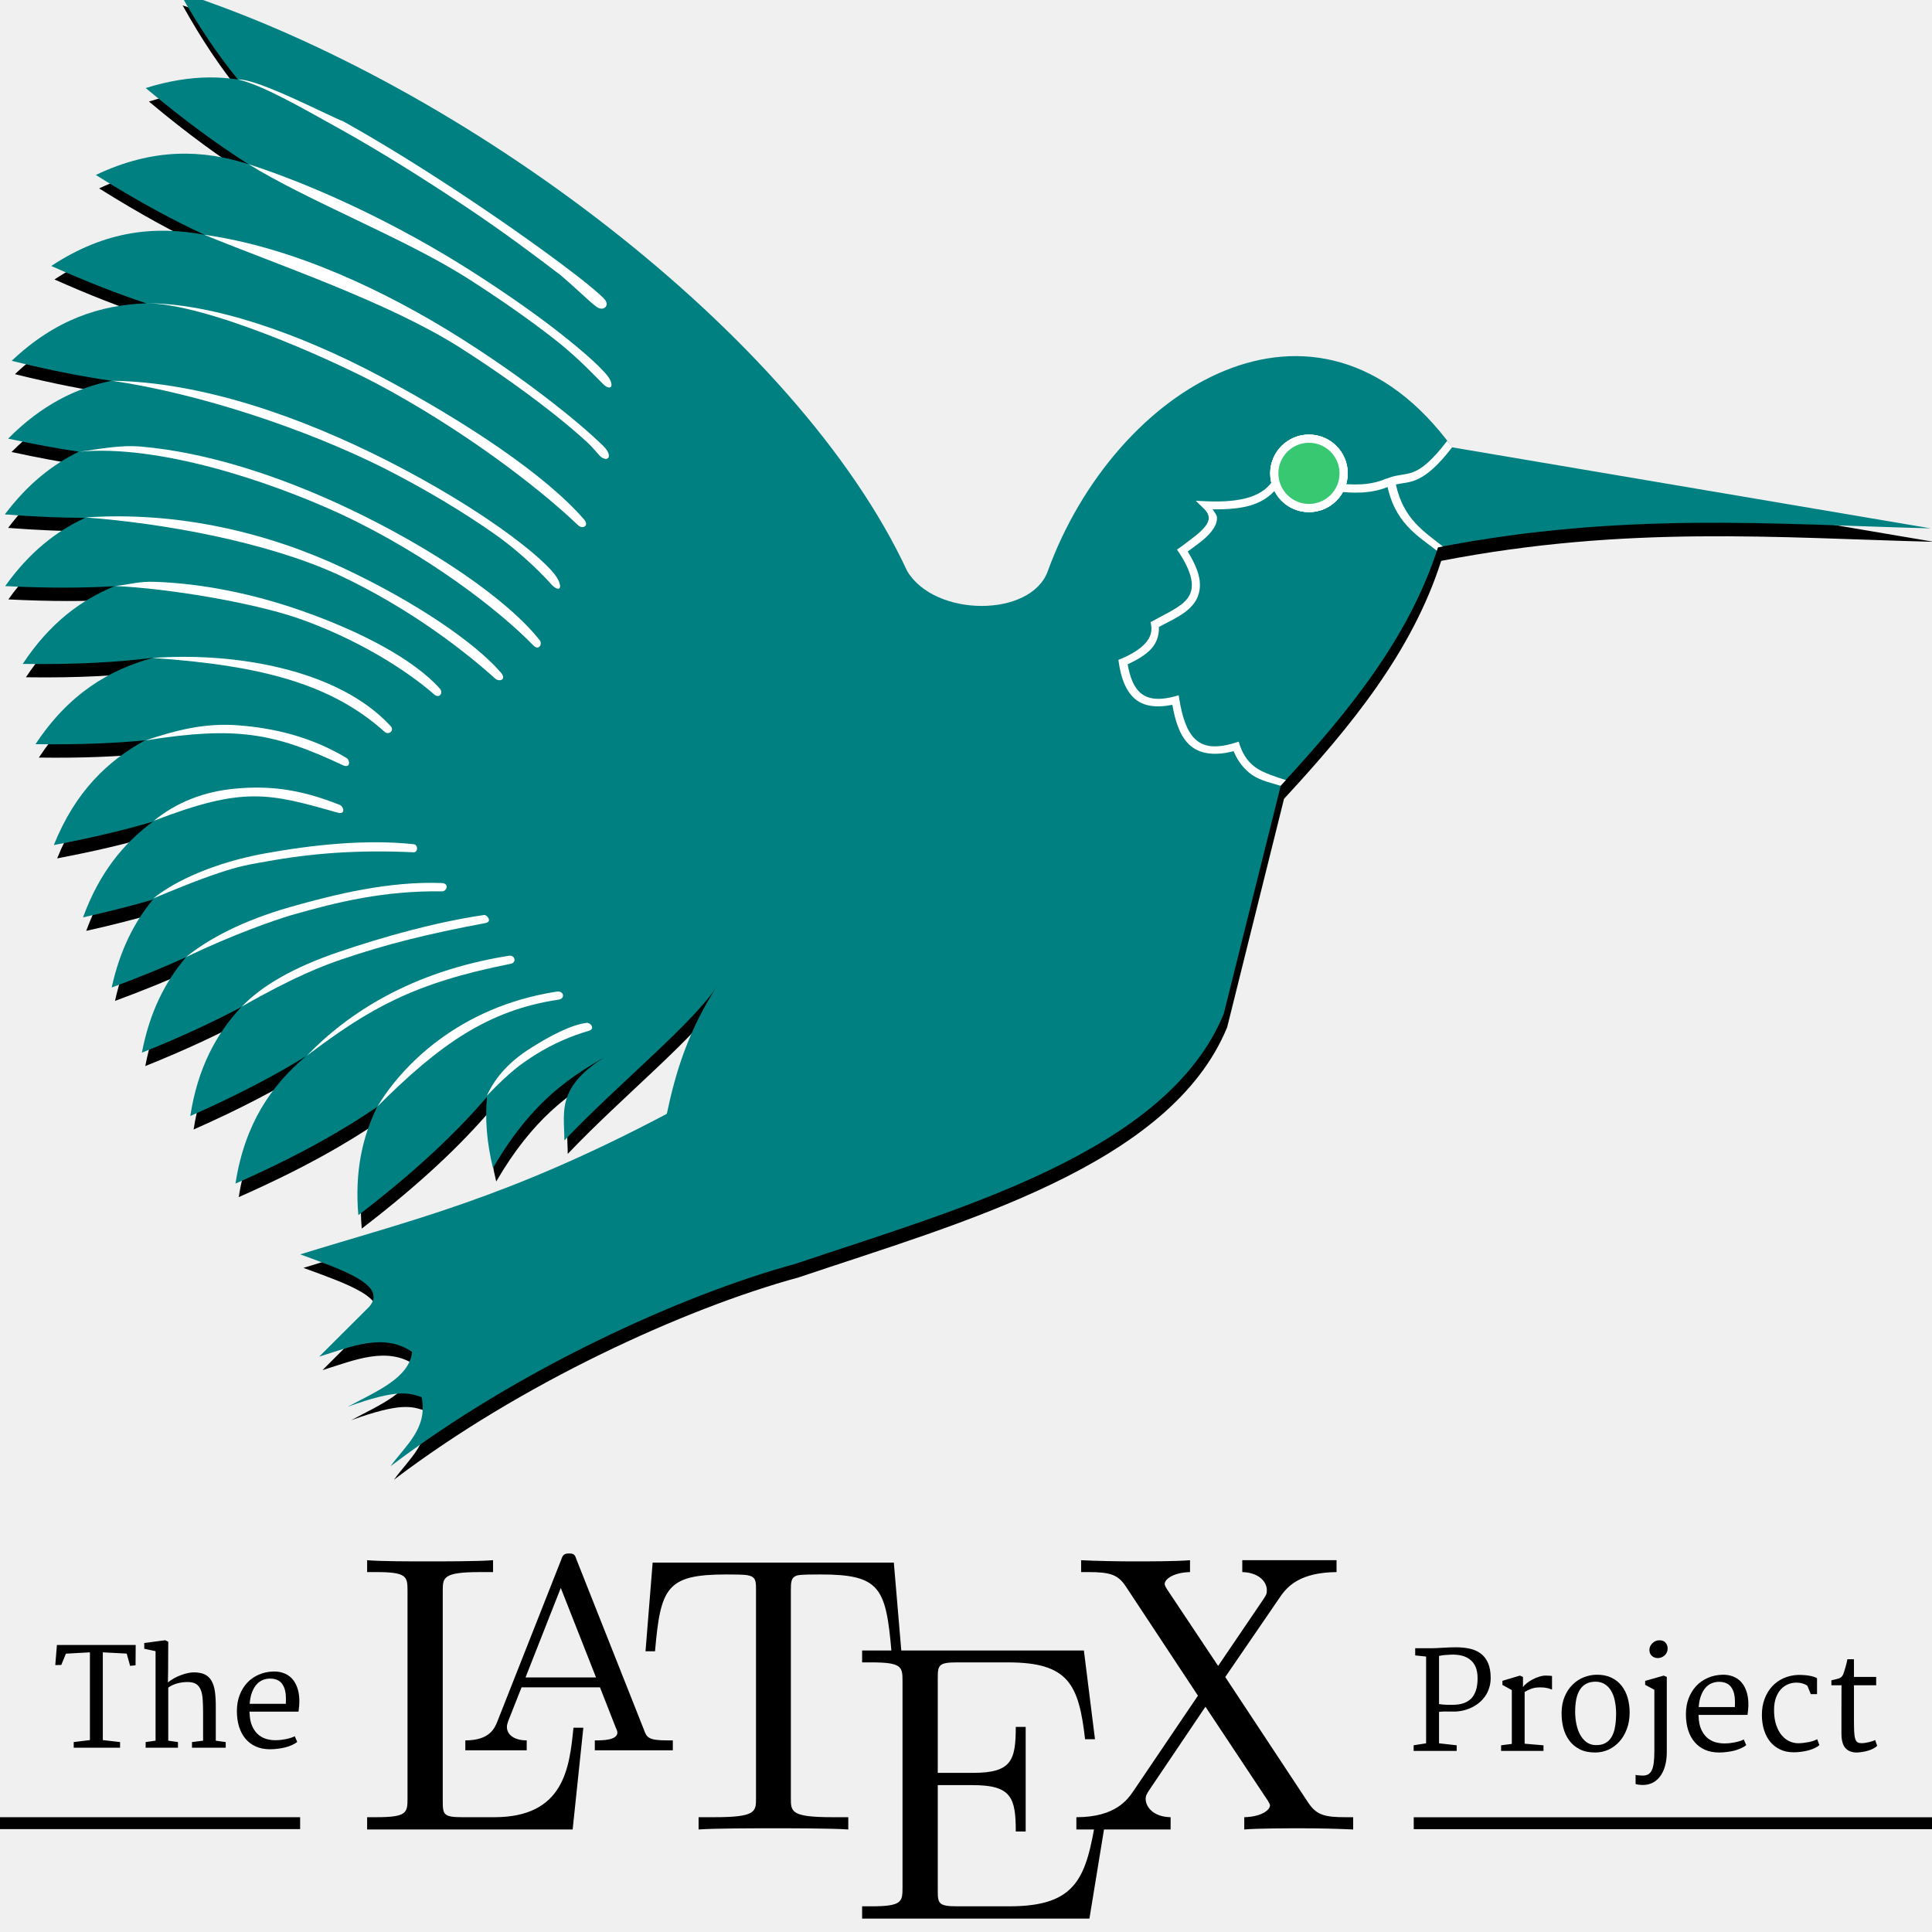
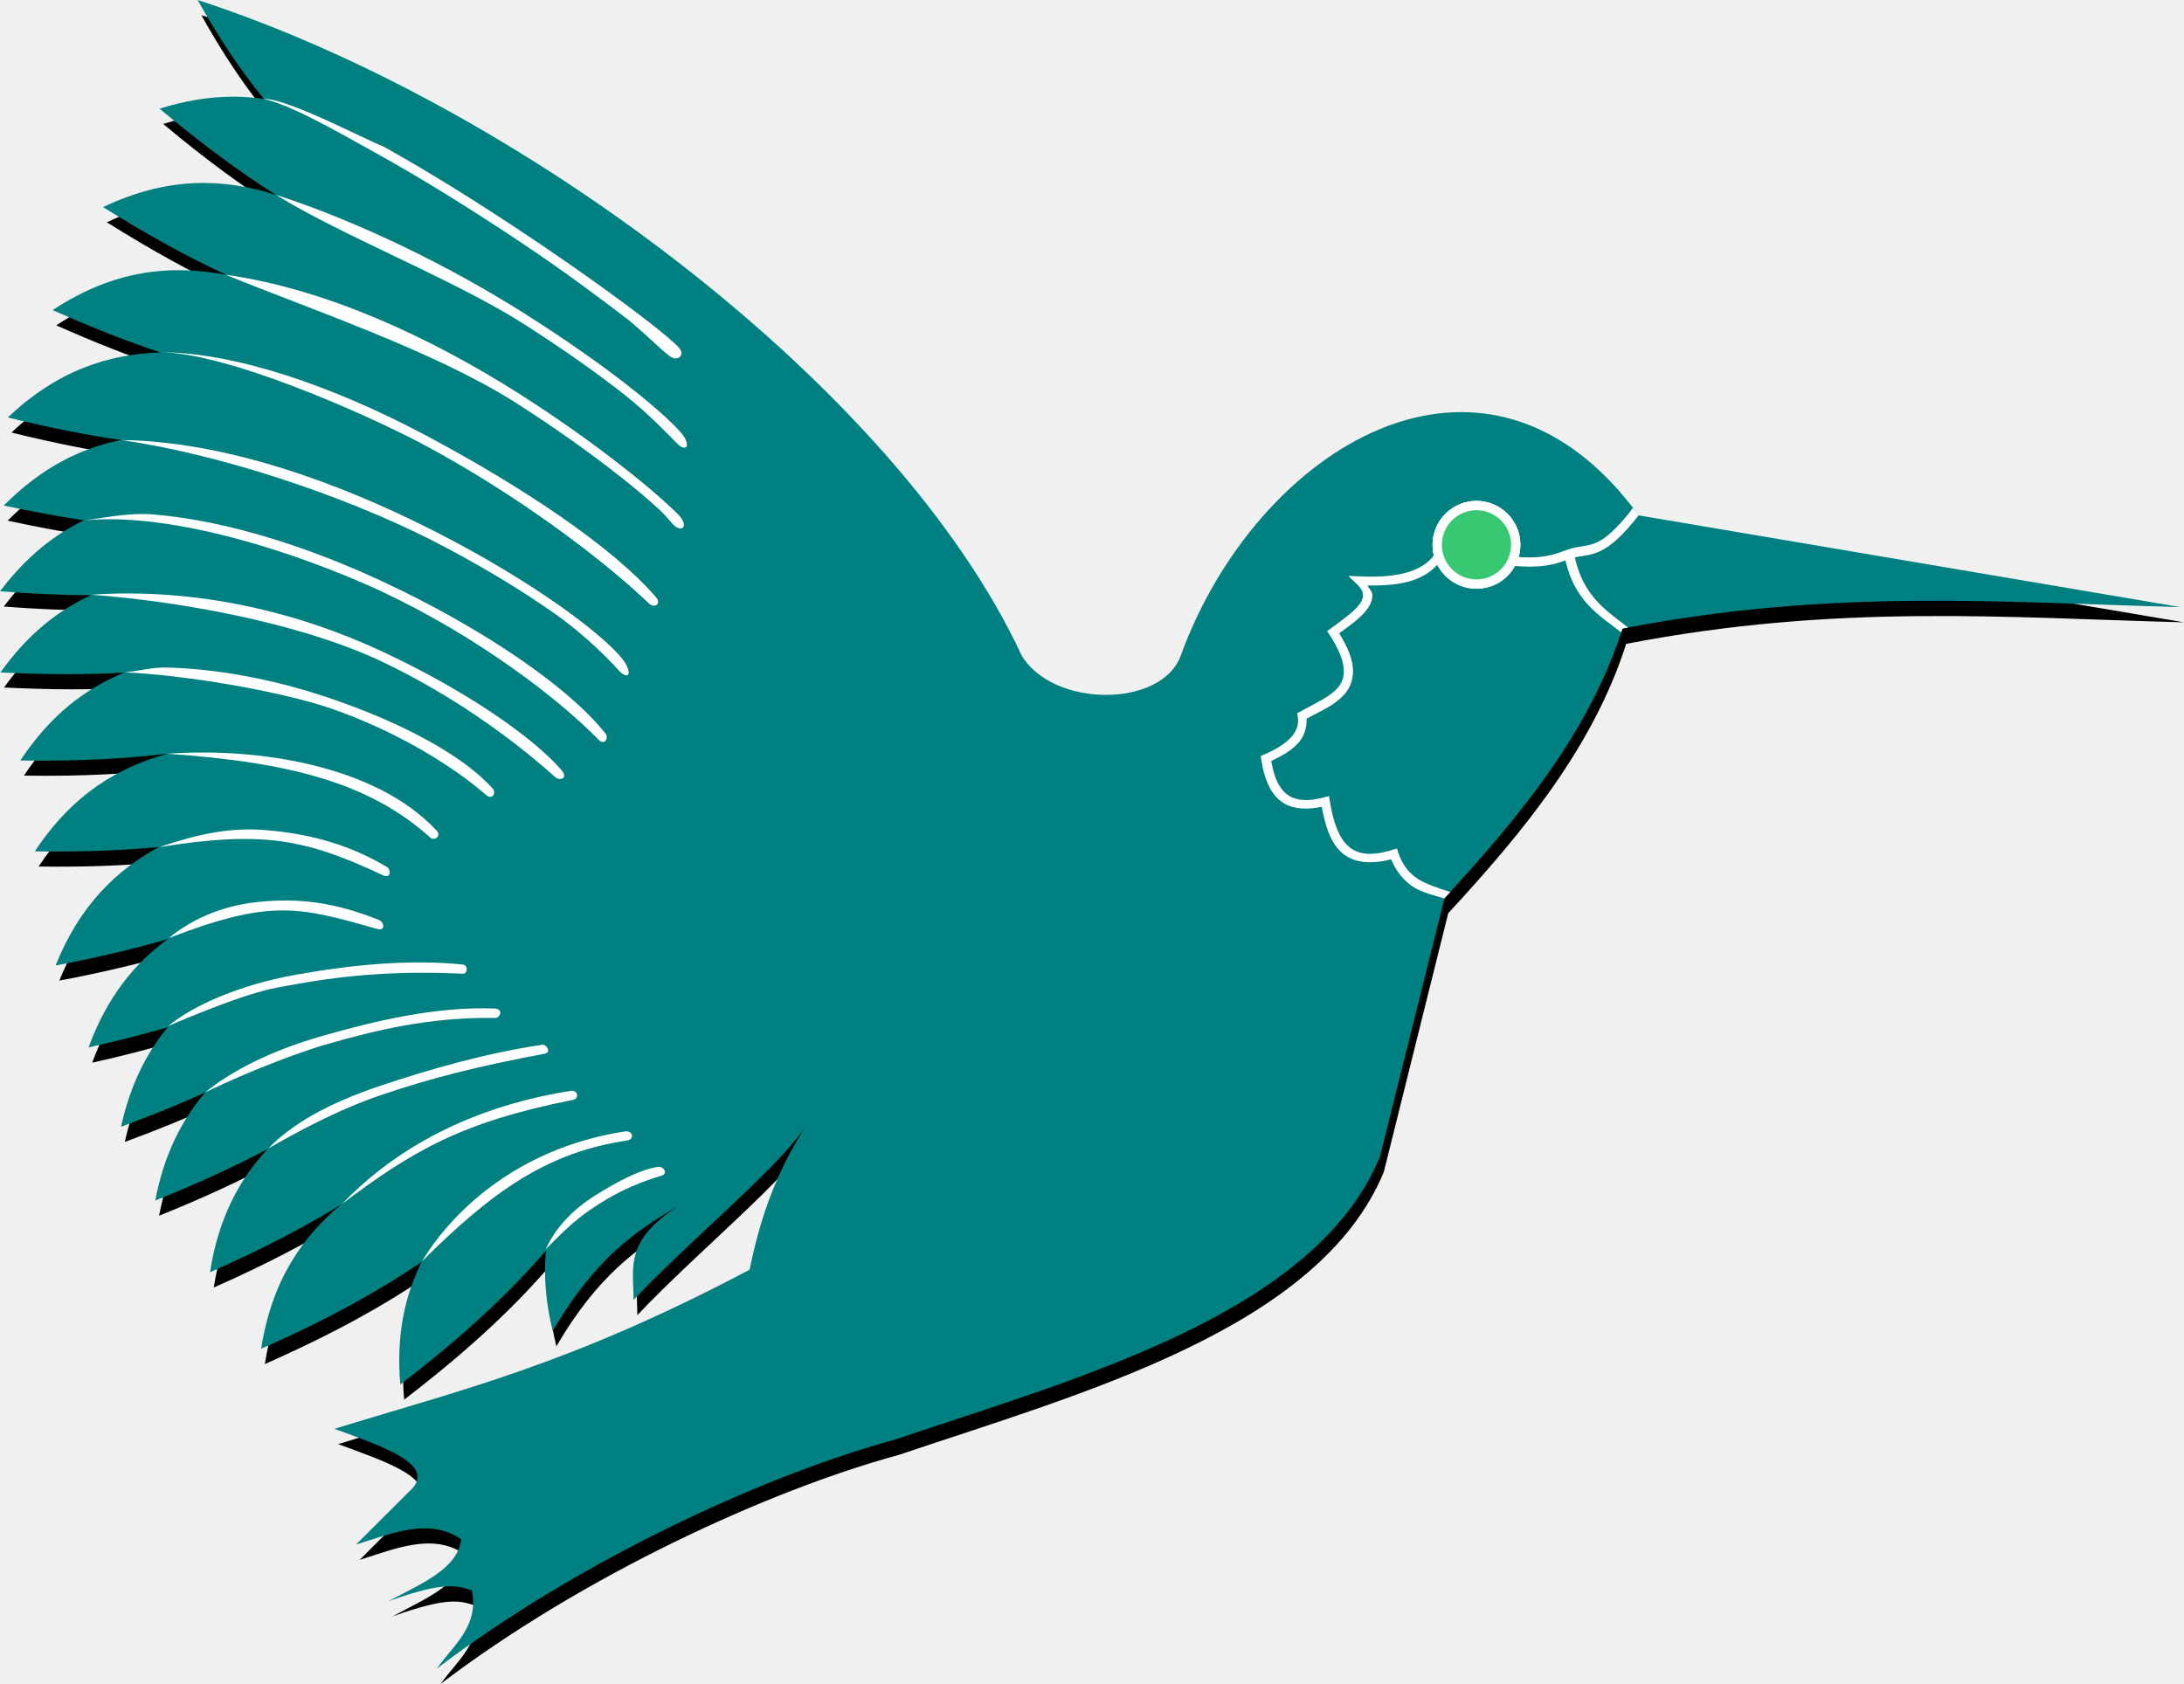
- <svg xmlns="http://www.w3.org/2000/svg" id="svg2" height="288" width="288" version="1.1">
-   <defs id="defs79" />
-   <g id="text3038-7" style="font-style:normal;font-weight:normal;font-size:23.531px;line-height:125%;font-family:Sans;letter-spacing:0px;word-spacing:0px;fill:#000000" transform="matrix(4.968031,0,0,4.968031,-44.15625,-96.20107)" />
-   <g id="g3049" style="fill:#000000" transform="matrix(21.36382,0,0,21.36382,737.0265,283.9947)" />
-   <g id="text3038-7-9" style="font-style:normal;font-weight:normal;font-size:23.531px;line-height:125%;font-family:Sans;letter-spacing:0px;word-spacing:0px;fill:#000000" transform="matrix(4.968031,0,0,4.968031,-44.15625,-96.20107)" />
-   <path id="rect3070-7" style="fill:#000000;stroke-width:0.276" d="m 210.744,270.893 h 77.257 v 1.776 h -77.257 z M 0,270.89 h 44.74 v 1.776 H 0 Z m 35.314,-15.847 c 0,-0.841 0.132,-1.617 0.394,-2.326 0.269,-0.71 0.641,-1.324 1.114,-1.843 0.48,-0.519 1.055,-0.927 1.725,-1.222 0.67,-0.302 1.41,-0.463 2.218,-0.483 0.578,-0.013 1.101,0.072 1.567,0.256 0.467,0.177 0.864,0.444 1.193,0.798 0.329,0.355 0.585,0.789 0.769,1.301 0.191,0.513 0.299,1.094 0.325,1.745 0.014,0.414 0.003,0.772 -0.03,1.074 -0.026,0.302 -0.056,0.572 -0.089,0.808 h -7.304 v 0.118 c 0,0.033 0.003,0.069 0.01,0.108 0.026,0.795 0.161,1.452 0.404,1.972 0.243,0.519 0.545,0.933 0.907,1.242 0.368,0.302 0.772,0.516 1.212,0.641 0.44,0.118 0.871,0.177 1.291,0.177 0.256,1e-5 0.526,-0.013 0.808,-0.039 0.283,-0.033 0.555,-0.076 0.818,-0.128 0.269,-0.059 0.516,-0.125 0.739,-0.197 0.23,-0.072 0.414,-0.148 0.552,-0.227 l 0.365,0.838 c -0.191,0.171 -0.44,0.325 -0.749,0.463 -0.302,0.138 -0.634,0.256 -0.996,0.355 -0.361,0.092 -0.739,0.161 -1.134,0.207 -0.394,0.053 -0.779,0.079 -1.153,0.079 -0.795,0 -1.502,-0.135 -2.119,-0.404 -0.611,-0.276 -1.127,-0.66 -1.548,-1.153 -0.421,-0.499 -0.743,-1.101 -0.966,-1.804 -0.217,-0.703 -0.325,-1.488 -0.325,-2.356 m 7.295,-1.055 c 0.02,-0.335 0.023,-0.67 0.01,-1.005 -0.007,-0.342 -0.046,-0.664 -0.118,-0.966 -0.072,-0.309 -0.184,-0.588 -0.335,-0.838 -0.145,-0.256 -0.342,-0.463 -0.591,-0.621 -0.171,-0.112 -0.365,-0.194 -0.582,-0.246 -0.217,-0.059 -0.463,-0.089 -0.739,-0.089 -0.368,2e-5 -0.726,0.069 -1.074,0.207 -0.342,0.138 -0.651,0.358 -0.927,0.66 -0.269,0.302 -0.496,0.693 -0.68,1.173 -0.184,0.473 -0.302,1.048 -0.355,1.725 h 5.392 m -20.898,5.699 1.479,-0.207 v -13.347 l -1.686,-0.355 v -0.858 l 3.115,-0.414 0.463,0.227 -0.02,4.357 -0.03,1.705 c 0.289,-0.237 0.601,-0.447 0.936,-0.631 0.342,-0.184 0.683,-0.338 1.025,-0.463 0.342,-0.131 0.674,-0.23 0.996,-0.296 0.329,-0.072 0.624,-0.108 0.887,-0.108 0.67,1e-5 1.219,0.102 1.646,0.306 0.427,0.204 0.762,0.519 1.005,0.946 0.25,0.421 0.421,0.963 0.513,1.627 0.092,0.664 0.135,1.452 0.128,2.366 v 4.939 l 1.479,0.207 v 0.838 h -5.027 v -0.838 l 1.656,-0.207 v -4.101 c -2e-5,-0.762 -0.02,-1.433 -0.059,-2.011 -0.033,-0.578 -0.128,-1.061 -0.286,-1.449 -0.151,-0.394 -0.381,-0.69 -0.69,-0.887 -0.309,-0.197 -0.736,-0.296 -1.281,-0.296 -0.217,10e-6 -0.447,0.013 -0.69,0.04 -0.243,0.026 -0.49,0.072 -0.739,0.138 -0.243,0.059 -0.49,0.141 -0.739,0.246 -0.243,0.105 -0.48,0.24 -0.71,0.404 v 7.916 l 1.449,0.207 v 0.838 h -4.82 v -0.838 m -10.721,-9e-5 2.415,-0.296 v -13.081 l -3.578,0.197 -0.69,1.686 -0.897,0.02 0.246,-2.997 H 20.226 l -0.02,3.026 -0.808,0.089 -0.513,-1.834 -3.559,-0.187 v 13.081 l 2.573,0.296 v 0.838 h -6.91 v -0.838 m 171.659,-9.697 c 0,0 8.087,-11.806 8.087,-11.806 1.24,-1.889 3.247,-3.778 8.501,-3.837 v -1.771 h -14.05 v 1.771 c 2.361,0.059 3.66,1.358 3.66,2.715 0,0.59 -0.118,0.708 -0.531,1.358 0,0 -6.73,9.917 -6.73,9.917 0,0 -7.556,-11.334 -7.556,-11.334 -0.118,-0.177 -0.413,-0.649 -0.413,-0.885 0,-0.708 1.299,-1.712 3.778,-1.771 v -1.771 c -2.007,0.177 -6.316,0.177 -8.559,0.177 -1.83,0 -5.49,-0.059 -7.674,-0.177 v 1.771 h 1.122 c 3.247,0 4.368,0.413 5.49,2.066 0,0 10.803,16.352 10.803,16.352 0,0 -9.622,14.227 -9.622,14.227 -0.826,1.181 -2.597,3.896 -8.501,3.896 v 1.83 h 14.049 v -1.83 c -2.715,-0.059 -3.719,-1.653 -3.719,-2.715 0,-0.531 0.177,-0.767 0.59,-1.417 0,0 8.323,-12.338 8.323,-12.338 0,0 9.327,14.049 9.327,14.049 0.118,0.236 0.295,0.472 0.295,0.649 0,0.708 -1.299,1.712 -3.837,1.771 v 1.83 c 2.066,-0.177 6.375,-0.177 8.56,-0.177 2.479,0 5.195,0.059 7.674,0.177 v -1.83 h -1.122 c -3.07,0 -4.309,-0.295 -5.549,-2.125 0,0 -12.397,-18.772 -12.397,-18.772 z m -17.768,20.838 h -1.476 c -1.476,9.032 -2.833,13.341 -12.928,13.341 h -7.792 c -2.775,0 -2.893,-0.413 -2.893,-2.361 v -15.702 h 5.254 c 5.726,0 6.375,1.889 6.375,6.907 h 1.476 v -15.584 h -1.476 c 0,5.018 -0.649,6.848 -6.375,6.848 h -5.254 v -14.108 c 0,-1.948 0.118,-2.361 2.893,-2.361 h 7.556 c 9.032,0 10.567,3.247 11.511,11.452 h 1.476 c 0,0 -1.653,-13.223 -1.653,-13.223 h -33.058 v 1.771 h 1.358 c 4.545,0 4.663,0.649 4.663,2.774 v 30.814 c 0,2.125 -0.118,2.774 -4.663,2.774 h -1.358 V 286 h 33.884 c 0,0 2.479,-15.171 2.479,-15.171 z M 133.239,232.931 H 97.289 c 0,0 -1.063,13.223 -1.063,13.223 h 1.417 c 0.826,-9.504 1.712,-11.452 10.626,-11.452 1.063,0 2.597,0 3.188,0.118 1.24,0.236 1.24,0.885 1.24,2.243 v 30.991 c 0,2.007 0,2.833 -6.198,2.833 h -2.361 v 1.83 c 2.42,-0.177 8.383,-0.177 11.098,-0.177 2.715,0 8.796,0 11.216,0.177 v -1.83 h -2.361 c -6.198,0 -6.198,-0.826 -6.198,-2.833 V 237.063 c 0,-1.181 0,-2.007 1.063,-2.243 0.649,-0.118 2.243,-0.118 3.365,-0.118 8.855,0 9.74,1.948 10.567,11.452 h 1.476 c 0,0 -1.122,-13.223 -1.122,-13.223 z m -47.284,-0.413 c -0.236,-0.708 -0.354,-0.945 -1.122,-0.945 -0.767,0 -0.945,0.236 -1.181,0.945 0,0 -9.504,24.085 -9.504,24.085 -0.413,1.004 -1.122,2.834 -4.782,2.834 v 1.476 h 9.15 v -1.476 c -1.83,0 -2.952,-0.826 -2.952,-2.007 0,-0.295 0.059,-0.413 0.177,-0.826 0,0 2.007,-5.077 2.007,-5.077 h 11.688 c 0,0 2.361,6.021 2.361,6.021 0.118,0.236 0.236,0.531 0.236,0.708 0,1.181 -2.243,1.181 -3.365,1.181 v 1.476 h 11.629 v -1.476 h -0.826 c -2.774,0 -3.07,-0.413 -3.483,-1.594 0,0 -10.035,-25.324 -10.035,-25.324 z m -2.361,4.191 c 0,0 5.254,13.341 5.254,13.341 H 78.34 c 0,0 5.254,-13.341 5.254,-13.341 z m 3.365,20.838 h -1.476 c -0.59,6.021 -1.417,13.341 -11.806,13.341 h -4.782 c -2.774,0 -2.893,-0.413 -2.893,-2.361 v -31.346 c 0,-2.007 0,-2.833 5.549,-2.833 h 1.948 v -1.771 c -2.125,0.177 -7.438,0.177 -9.858,0.177 -2.302,0 -6.907,0 -8.914,-0.177 v 1.771 h 1.358 c 4.545,0 4.663,0.649 4.663,2.774 v 30.991 c 0,2.125 -0.118,2.774 -4.663,2.774 h -1.358 v 1.83 h 30.637 c 0,0 1.594,-15.171 1.594,-15.171 z m 187.542,0.878 v -3.598 c 0.01,-1.196 0.01,-2.399 0.01,-3.608 h -1.508 v -0.739 c 0.289,-0.072 0.529,-0.128 0.72,-0.168 0.197,-0.046 0.358,-0.095 0.483,-0.148 0.131,-0.059 0.24,-0.131 0.325,-0.217 0.086,-0.086 0.164,-0.21 0.237,-0.375 0.046,-0.112 0.102,-0.276 0.168,-0.493 0.073,-0.217 0.138,-0.437 0.197,-0.66 0.066,-0.23 0.122,-0.444 0.168,-0.641 0.047,-0.204 0.076,-0.348 0.089,-0.434 h 0.976 v 2.632 h 3.312 v 1.242 h -3.312 v 4.968 c -10e-5,0.762 0.01,1.383 0.029,1.863 0.02,0.473 0.07,0.844 0.148,1.114 0.079,0.269 0.194,0.453 0.345,0.552 0.151,0.092 0.361,0.138 0.631,0.138 0.164,0 0.345,-0.017 0.542,-0.049 0.204,-0.033 0.398,-0.072 0.582,-0.118 0.191,-0.046 0.365,-0.095 0.522,-0.148 0.158,-0.059 0.276,-0.115 0.355,-0.168 l 0.305,0.867 c -0.151,0.164 -0.352,0.309 -0.601,0.434 -0.25,0.125 -0.522,0.23 -0.818,0.315 -0.289,0.086 -0.582,0.148 -0.877,0.187 -0.289,0.046 -0.545,0.069 -0.769,0.069 -0.716,0 -1.272,-0.22 -1.666,-0.66 -0.394,-0.44 -0.591,-1.16 -0.591,-2.159 m -11.86,-2.721 c -0.01,-0.907 0.128,-1.725 0.404,-2.455 0.276,-0.729 0.654,-1.354 1.133,-1.873 0.486,-0.519 1.055,-0.923 1.706,-1.212 0.657,-0.289 1.363,-0.45 2.119,-0.483 0.276,-0.007 0.555,2e-5 0.838,0.02 0.289,0.013 0.559,0.043 0.808,0.089 0.256,0.04 0.49,0.092 0.7,0.158 0.21,0.066 0.381,0.141 0.512,0.227 v 2.366 h -0.936 l -0.503,-1.242 c -0.105,-0.086 -0.227,-0.158 -0.365,-0.217 -0.138,-0.059 -0.279,-0.108 -0.424,-0.148 -0.144,-0.039 -0.289,-0.066 -0.434,-0.079 -0.145,-0.02 -0.276,-0.03 -0.394,-0.03 -0.44,2e-5 -0.861,0.082 -1.262,0.246 -0.401,0.164 -0.756,0.414 -1.065,0.749 -0.309,0.329 -0.555,0.746 -0.739,1.252 -0.184,0.499 -0.279,1.088 -0.286,1.765 -0.01,0.894 0.099,1.659 0.316,2.297 0.217,0.637 0.499,1.16 0.848,1.567 0.348,0.401 0.736,0.697 1.163,0.887 0.427,0.184 0.848,0.276 1.262,0.276 0.256,0 0.522,-0.016 0.798,-0.049 0.276,-0.033 0.542,-0.076 0.798,-0.128 0.256,-0.053 0.493,-0.115 0.71,-0.187 0.217,-0.079 0.394,-0.158 0.532,-0.237 l 0.335,0.877 c -0.191,0.171 -0.427,0.322 -0.71,0.453 -0.283,0.131 -0.595,0.243 -0.936,0.335 -0.335,0.092 -0.69,0.161 -1.065,0.207 -0.368,0.053 -0.739,0.079 -1.114,0.079 -0.762,0 -1.436,-0.138 -2.021,-0.414 -0.585,-0.276 -1.081,-0.66 -1.488,-1.153 -0.401,-0.493 -0.707,-1.074 -0.917,-1.745 -0.21,-0.677 -0.319,-1.41 -0.325,-2.198 m -11.325,-0.177 c 0,-0.841 0.132,-1.617 0.394,-2.326 0.27,-0.71 0.641,-1.324 1.114,-1.843 0.48,-0.519 1.055,-0.927 1.725,-1.222 0.67,-0.302 1.41,-0.463 2.218,-0.483 0.578,-0.013 1.101,0.072 1.567,0.256 0.467,0.177 0.864,0.444 1.193,0.798 0.329,0.355 0.585,0.789 0.769,1.301 0.191,0.513 0.299,1.094 0.325,1.745 0.014,0.414 0,0.772 -0.029,1.074 -0.026,0.302 -0.055,0.572 -0.089,0.808 h -7.304 c 0,0.04 0,0.079 0,0.118 0,0.033 0,0.069 0.01,0.108 0.026,0.795 0.161,1.452 0.404,1.972 0.243,0.519 0.545,0.933 0.907,1.242 0.368,0.302 0.772,0.516 1.212,0.641 0.44,0.118 0.871,0.177 1.291,0.177 0.256,0 0.526,-0.013 0.808,-0.039 0.283,-0.033 0.555,-0.076 0.818,-0.128 0.269,-0.059 0.516,-0.125 0.739,-0.197 0.23,-0.072 0.414,-0.148 0.552,-0.227 l 0.365,0.838 c -0.191,0.171 -0.44,0.325 -0.749,0.463 -0.302,0.138 -0.634,0.256 -0.996,0.355 -0.361,0.092 -0.739,0.161 -1.133,0.207 -0.394,0.053 -0.779,0.079 -1.153,0.079 -0.795,0 -1.502,-0.135 -2.119,-0.404 -0.611,-0.276 -1.127,-0.66 -1.548,-1.153 -0.421,-0.499 -0.743,-1.101 -0.966,-1.804 -0.217,-0.703 -0.325,-1.488 -0.325,-2.356 m 7.295,-1.055 c 0.02,-0.335 0.023,-0.67 0.01,-1.005 -0.01,-0.342 -0.046,-0.664 -0.118,-0.966 -0.073,-0.309 -0.184,-0.588 -0.335,-0.838 -0.145,-0.256 -0.342,-0.463 -0.591,-0.621 -0.171,-0.112 -0.365,-0.194 -0.582,-0.246 -0.217,-0.059 -0.463,-0.089 -0.739,-0.089 -0.368,10e-6 -0.726,0.069 -1.075,0.207 -0.342,0.138 -0.651,0.358 -0.927,0.66 -0.27,0.302 -0.496,0.693 -0.68,1.173 -0.184,0.473 -0.302,1.048 -0.355,1.725 h 5.392 m -11.495,-7.304 c -0.158,2e-5 -0.312,-0.026 -0.463,-0.079 -0.151,-0.059 -0.286,-0.138 -0.404,-0.237 -0.112,-0.105 -0.204,-0.233 -0.276,-0.384 -0.066,-0.151 -0.099,-0.322 -0.099,-0.513 0,-0.204 0.042,-0.394 0.128,-0.572 0.092,-0.177 0.207,-0.329 0.345,-0.453 0.138,-0.131 0.292,-0.233 0.463,-0.306 0.177,-0.072 0.355,-0.108 0.532,-0.108 0.434,1e-5 0.749,0.122 0.946,0.365 0.204,0.237 0.306,0.522 0.306,0.858 0,0.217 -0.042,0.414 -0.128,0.591 -0.086,0.177 -0.197,0.329 -0.335,0.453 -0.138,0.118 -0.296,0.214 -0.473,0.286 -0.177,0.066 -0.358,0.099 -0.542,0.099 m -0.503,4.722 -1.37,-0.729 v -0.591 l 2.77,-0.789 0.453,0.197 v 11.188 c 0,0.769 -0.086,1.456 -0.256,2.06 -0.164,0.611 -0.404,1.127 -0.72,1.548 -0.309,0.427 -0.683,0.752 -1.124,0.976 -0.44,0.223 -0.933,0.335 -1.478,0.335 -0.066,-10e-6 -0.154,-0.003 -0.266,-0.01 -0.112,-0.007 -0.224,-0.016 -0.335,-0.03 -0.105,-0.014 -0.204,-0.029 -0.296,-0.049 -0.092,-0.02 -0.151,-0.039 -0.177,-0.059 v -1.36 c 0.053,0.02 0.128,0.036 0.227,0.049 0.099,0.014 0.2,0.023 0.305,0.029 0.112,0.014 0.217,0.02 0.316,0.02 0.099,0.007 0.177,0.01 0.236,0.01 0.316,0 0.582,-0.062 0.798,-0.187 0.224,-0.118 0.401,-0.322 0.532,-0.611 0.138,-0.283 0.237,-0.657 0.296,-1.124 0.059,-0.467 0.089,-1.045 0.089,-1.735 v -9.138 m -13.829,3.38 c 0.014,-0.881 0.164,-1.666 0.454,-2.356 0.296,-0.697 0.683,-1.285 1.163,-1.765 0.48,-0.48 1.032,-0.848 1.656,-1.104 0.631,-0.256 1.288,-0.388 1.971,-0.394 0.835,-0.007 1.561,0.138 2.179,0.434 0.618,0.296 1.127,0.703 1.528,1.222 0.407,0.513 0.71,1.117 0.907,1.814 0.197,0.697 0.292,1.442 0.286,2.238 -0.01,0.874 -0.148,1.673 -0.424,2.395 -0.269,0.723 -0.637,1.344 -1.104,1.863 -0.46,0.513 -1.002,0.913 -1.626,1.203 -0.618,0.283 -1.282,0.424 -1.991,0.424 -0.907,0 -1.679,-0.164 -2.317,-0.493 -0.637,-0.329 -1.157,-0.769 -1.558,-1.321 -0.401,-0.552 -0.693,-1.186 -0.877,-1.902 -0.177,-0.723 -0.26,-1.475 -0.246,-2.257 m 5.087,4.87 c 0.559,0.013 1.028,-0.082 1.41,-0.286 0.388,-0.204 0.7,-0.503 0.936,-0.897 0.243,-0.401 0.417,-0.894 0.522,-1.479 0.112,-0.591 0.168,-1.268 0.168,-2.031 0,-0.664 -0.06,-1.281 -0.177,-1.853 -0.112,-0.578 -0.292,-1.081 -0.542,-1.508 -0.243,-0.427 -0.555,-0.762 -0.936,-1.005 -0.375,-0.25 -0.822,-0.381 -1.341,-0.394 -0.559,-0.007 -1.035,0.092 -1.429,0.296 -0.388,0.197 -0.706,0.49 -0.956,0.877 -0.25,0.388 -0.434,0.861 -0.552,1.42 -0.112,0.559 -0.168,1.193 -0.168,1.902 0,0.637 0.062,1.252 0.187,1.843 0.125,0.591 0.312,1.117 0.562,1.577 0.25,0.453 0.565,0.821 0.946,1.104 0.388,0.276 0.845,0.421 1.37,0.434 m -14.105,0.029 1.597,-0.207 v -8.024 l -1.4,-0.769 v -0.611 l 2.603,-0.779 0.463,0.197 v 1.518 c 0.125,-0.184 0.312,-0.378 0.562,-0.582 0.256,-0.204 0.542,-0.388 0.858,-0.552 0.315,-0.171 0.644,-0.309 0.986,-0.414 0.342,-0.112 0.664,-0.168 0.966,-0.168 0.217,1e-5 0.411,0.007 0.582,0.02 0.177,0.007 0.302,0.023 0.374,0.049 v 2.021 c -0.105,-0.039 -0.214,-0.079 -0.325,-0.118 -0.112,-0.046 -0.237,-0.082 -0.375,-0.108 -0.131,-0.033 -0.283,-0.059 -0.454,-0.079 -0.171,-0.02 -0.368,-0.03 -0.591,-0.03 -0.532,1e-5 -0.979,0.069 -1.341,0.207 -0.361,0.131 -0.693,0.292 -0.996,0.483 v 7.709 l 2.809,0.237 v 0.838 h -6.319 v -0.838 m -13.041,-3e-5 1.863,-0.296 v -12.933 l -1.626,-0.168 v -1.074 h 2.593 c 0.158,2e-5 0.368,-0.007 0.631,-0.02 0.263,-0.013 0.552,-0.03 0.868,-0.049 0.322,-0.02 0.654,-0.036 0.996,-0.049 0.348,-0.013 0.687,-0.02 1.015,-0.02 0.756,1e-5 1.449,0.072 2.08,0.217 0.631,0.145 1.173,0.394 1.627,0.749 0.454,0.348 0.805,0.815 1.055,1.4 0.256,0.585 0.385,1.321 0.385,2.208 0,0.532 -0.076,1.028 -0.227,1.488 -0.145,0.46 -0.348,0.877 -0.611,1.252 -0.263,0.375 -0.575,0.706 -0.936,0.996 -0.361,0.289 -0.752,0.529 -1.173,0.72 -0.421,0.191 -0.868,0.335 -1.341,0.434 -0.467,0.092 -0.94,0.131 -1.419,0.118 -0.499,-0.013 -0.904,-0.016 -1.212,-0.01 -0.309,0.007 -0.568,0.026 -0.779,0.059 v 4.682 l 2.632,0.296 v 0.838 h -6.417 v -0.838 m 3.785,-6.141 c 0.374,0.053 0.72,0.086 1.035,0.099 0.322,0.007 0.631,0.01 0.927,0.01 0.316,1e-5 0.628,-0.02 0.936,-0.059 0.315,-0.046 0.611,-0.122 0.887,-0.227 0.283,-0.112 0.542,-0.26 0.779,-0.444 0.243,-0.191 0.45,-0.434 0.621,-0.729 0.177,-0.296 0.315,-0.647 0.414,-1.055 0.099,-0.414 0.148,-0.9 0.148,-1.459 0,-1.209 -0.342,-2.106 -1.025,-2.691 -0.677,-0.585 -1.65,-0.858 -2.918,-0.818 -0.322,0.013 -0.631,0.033 -0.927,0.059 -0.289,0.02 -0.582,0.066 -0.877,0.138 v 7.176" />
+ <svg xmlns="http://www.w3.org/2000/svg" version="1.1" width="287.58" height="221.77" viewBox="0.71 -1.19 287.58 221.77">
  <g id="layer1" transform="matrix(2.482973,0,0,2.482973,-473.6981,-1338.529)">
    <g id="g3363" transform="matrix(0.5882684,0,0,-0.5882684,191.0643,638.6022)">
      <g id="g3365" transform="translate(-131.809,509.294)">
        <g id="g3367">
          <g id="g3369">
            <g id="g3371">
              <path id="path3373" style="fill:#000000;fill-rule:nonzero" d="m 149.96,-340.67 c 1.897,-3.417 3.87,-6.359 5.928,-8.892 l 0.025,-0.025 c 0.007,-0.009 0.018,-0.016 0.025,-0.025 -0.948,0.138 -1.925,0.235 -2.939,0.224 -2.004,-0.021 -4.155,-0.365 -6.476,-1.096 3.985,-3.337 7.378,-5.777 10.361,-7.671 -0.073,0.024 -0.151,0.051 -0.224,0.075 l 0.224,-0.125 c -4.621,1.446 -9.606,1.623 -15.442,-1.146 4.191,-2.622 7.707,-4.536 10.81,-5.978 -0.091,0.013 -0.183,0.037 -0.274,0.05 l 0.224,-0.125 c -4.836,0.833 -9.854,0.365 -15.318,-3.238 3.562,-1.587 6.657,-2.786 9.415,-3.711 h 0.025 l 0.174,-0.1 c -4.611,-0.179 -9.181,-1.615 -13.649,-5.853 3.903,-0.968 7.245,-1.615 10.187,-2.042 -0.083,-0.017 -0.167,-0.032 -0.249,-0.05 -0.115,0.002 -0.234,-0.002 -0.349,0 l 0.125,-0.05 c -3.437,-0.781 -6.789,-2.504 -10.062,-5.803 2.652,-0.573 5.038,-1.018 7.223,-1.345 -2.69,-1.3 -5.244,-3.315 -7.572,-6.401 3.056,-0.237 5.763,-0.339 8.194,-0.349 -2.941,-1.361 -5.713,-3.498 -8.169,-6.949 4.365,-0.218 8.013,-0.209 11.158,-0.025 -0.059,-0.024 -0.116,-0.05 -0.174,-0.075 -0.191,-0.017 -0.383,-0.029 -0.573,-0.05 l 0.274,-0.1 c -3.269,-1.435 -6.295,-3.761 -8.892,-7.696 5.425,-0.079 9.722,0.177 13.325,0.623 -0.11,-0.03 -0.214,-0.068 -0.324,-0.1 -0.139,-0.008 -0.286,-0.015 -0.423,-0.025 l 0.174,-0.05 c -4.25,-1.266 -8.174,-3.705 -11.432,-8.643 4.382,-0.064 8.041,0.102 11.183,0.399 -0.068,-0.037 -0.131,-0.087 -0.199,-0.125 -3.754,-2.094 -6.982,-5.24 -9.116,-10.561 3.854,0.73 7.084,1.5 9.888,2.316 -0.046,-0.037 -0.103,-0.062 -0.149,-0.1 l 0.174,0.025 c -2.886,-2.154 -5.313,-5.172 -6.949,-9.639 2.653,0.587 5.024,1.203 7.148,1.818 -1.907,-2.306 -3.38,-5.184 -4.209,-8.966 2.881,1.061 5.38,2.082 7.597,3.088 -0.027,-0.031 -0.048,-0.068 -0.075,-0.1 -0.045,-0.036 -0.105,-0.064 -0.149,-0.1 l 0.075,0.025 c -2.033,-2.436 -3.584,-5.5 -4.359,-9.564 4.056,1.622 7.356,3.179 10.137,4.658 -0.079,-0.076 -0.175,-0.147 -0.249,-0.224 l 0.075,0.025 c -2.459,-2.698 -4.296,-6.163 -5.031,-10.934 4.788,2.114 8.478,4.078 11.507,5.928 -0.032,-0.033 -0.068,-0.067 -0.1,-0.1 l 0.199,0.1 c -3.44,-2.946 -6.078,-6.854 -6.999,-12.827 6.453,2.849 10.967,5.429 14.471,7.821 -1.505,-3.043 -2.3,-6.59 -1.918,-11.034 6.237,4.785 10.186,8.643 13.126,12.055 -0.005,-0.049 0.004,-0.1 0,-0.149 -0.178,-2.163 -0.043,-4.507 0.598,-7.098 3.698,6.353 7.396,8.986 11.158,11.158 -4.705,-3.05 -3.861,-5.522 -3.861,-8.344 5.595,5.893 13.379,12.151 15.766,16.065 -3.191,-4.792 -4.465,-9.343 -5.305,-13.35 -16.327,-8.635 -26.291,-10.895 -37.435,-14.346 4.323,-1.586 8.963,-3.126 7.049,-5.33 l -5.106,-5.106 c 3.265,1.015 6.599,2.478 9.49,0.498 -0.284,-2.678 -3.661,-4.043 -6.551,-5.604 5.087,1.833 6.184,1.401 7.522,0.971 0.668,-3.209 -1.652,-4.929 -3.163,-7.049 12.813,9.742 29.522,17.434 41.296,20.648 16.561,5.577 37.929,11.391 43.737,25.53 l 5.803,23.313 c 6.809,7.369 13.07,14.997 16.04,24.284 18.958,3.668 34.295,2.353 50.287,1.943 -1.458,0.243 -48.818,8.269 -48.818,8.269 -13.844,18.942 -34.497,6.059 -41.296,-12.653 -1.716,-4.723 -11.509,-4.712 -14.346,0.025 -11.218,24.152 -45.282,49.693 -74.273,59.104 v 1.6e-4 z" />
            </g>
            <g id="g3375">
              <path id="path3377" style="fill:#008080;fill-rule:nonzero" d="m 149.63,-339.31 c 1.91,-3.441 3.896,-6.378 5.97,-8.922 -0.948,0.138 -1.925,0.22 -2.939,0.209 -2.004,-0.021 -4.146,-0.354 -6.466,-1.084 4.049,-3.391 7.471,-5.865 10.49,-7.773 -4.663,1.49 -9.685,1.702 -15.584,-1.097 4.309,-2.696 7.926,-4.645 11.091,-6.101 -4.935,0.91 -10.052,0.495 -15.637,-3.187 3.687,-1.643 6.876,-2.877 9.706,-3.814 -4.645,-0.162 -9.242,-1.597 -13.742,-5.865 3.903,-0.968 7.247,-1.61 10.189,-2.038 -3.6,-0.727 -7.132,-2.454 -10.555,-5.904 2.652,-0.573 5.039,-1.005 7.224,-1.333 -2.69,-1.3 -5.236,-3.315 -7.564,-6.401 3.056,-0.237 5.76,-0.343 8.191,-0.353 -2.941,-1.361 -5.695,-3.511 -8.151,-6.963 4.365,-0.218 8.011,-0.197 11.156,-0.013 -3.456,-1.413 -6.642,-3.801 -9.366,-7.929 5.425,-0.079 9.721,0.181 13.324,0.627 -4.472,-1.214 -8.612,-3.656 -12.018,-8.818 4.382,-0.064 8.04,0.095 11.182,0.392 -3.842,-2.094 -7.141,-5.269 -9.314,-10.686 3.955,0.749 7.27,1.551 10.124,2.39 -2.973,-2.164 -5.472,-5.202 -7.146,-9.771 2.653,0.587 5.008,1.201 7.133,1.816 -1.907,-2.306 -3.377,-5.192 -4.206,-8.974 2.881,1.061 5.373,2.089 7.59,3.096 -2.106,-2.464 -3.714,-5.583 -4.507,-9.745 4.056,1.622 7.356,3.172 10.137,4.651 -2.549,-2.725 -4.446,-6.231 -5.199,-11.117 4.939,2.18 8.728,4.2 11.809,6.101 -3.538,-2.965 -6.259,-6.909 -7.198,-12.998 6.453,2.849 10.957,5.433 14.461,7.825 -1.505,-3.043 -2.302,-6.607 -1.92,-11.051 6.237,4.785 10.188,8.658 13.128,12.07 -0.198,-2.203 -0.042,-4.6 0.614,-7.25 4.478,7.693 8.927,9.939 13.532,12.506 -7.335,-3.693 -6.247,-6.473 -6.247,-9.698 5.595,5.892 13.398,12.141 15.785,16.055 -3.191,-4.792 -4.49,-9.331 -5.33,-13.337 -16.327,-8.635 -26.268,-10.891 -37.413,-14.343 4.323,-1.586 8.956,-3.139 7.041,-5.343 l -5.108,-5.095 c 3.265,1.015 6.593,2.463 9.484,0.483 -0.284,-2.678 -3.668,-4.03 -6.558,-5.591 5.087,1.833 6.187,1.41 7.524,0.98 0.668,-3.209 -1.651,-4.935 -3.161,-7.054 12.813,9.742 29.532,17.439 41.306,20.653 16.561,5.577 37.915,11.374 43.722,25.512 l 5.826,23.318 c 6.808,7.369 13.071,15.01 16.042,24.297 18.958,3.668 34.288,2.344 50.28,1.933 -1.458,0.243 -48.83,8.269 -48.83,8.269 -13.844,18.942 -34.481,6.067 -41.28,-12.645 -1.716,-4.723 -11.506,-4.724 -14.343,0.013 -11.218,24.152 -45.286,49.687 -74.277,59.098 v 7e-5 z" />
            </g>
            <g id="g3379">
              <path id="path3381" style="fill:#ffffff;fill-rule:nonzero" d="m 261.48,-388.74 -0.125,-0.199 c -0.491,-0.915 -1.322,-1.54 -2.491,-1.918 -1.168,-0.378 -2.665,-0.499 -4.409,-0.423 l -1.096,0.05 0.797,-0.772 c 0.405,-0.389 0.518,-0.7 0.523,-0.971 0.006,-0.272 -0.111,-0.565 -0.374,-0.897 -0.525,-0.664 -1.568,-1.385 -2.541,-2.117 l -0.324,-0.224 0.224,-0.324 c 0.812,-1.245 1.183,-2.203 1.27,-2.939 0.087,-0.736 -0.084,-1.263 -0.423,-1.718 -0.679,-0.911 -2.17,-1.528 -3.512,-2.291 l -0.249,-0.125 0.05,-0.299 c 0.115,-0.7 -0.073,-1.272 -0.573,-1.843 -0.5,-0.571 -1.341,-1.115 -2.466,-1.594 l -0.299,-0.124 0.05,-0.324 c 0.224,-1.499 0.675,-2.804 1.619,-3.636 0.863,-0.761 2.17,-0.962 3.836,-0.623 0.29,-1.598 0.707,-3.052 1.669,-4.01 0.975,-0.971 2.519,-1.258 4.583,-0.722 0.465,-1.119 1.143,-1.917 1.918,-2.441 0.851,-0.575 1.962,-0.807 2.876,-1.091 l 0.542,0.583 c -0.907,0.282 -2.247,0.717 -2.97,1.206 -0.722,0.488 -1.309,1.158 -1.719,2.316 l -0.125,0.399 -0.399,-0.124 c -2.123,-0.652 -3.299,-0.359 -4.11,0.448 -0.81,0.807 -1.266,2.265 -1.544,3.96 l -0.075,0.448 -0.448,-0.124 c -1.749,-0.456 -2.782,-0.223 -3.487,0.399 -0.658,0.581 -1.048,1.61 -1.27,2.889 1.014,0.469 1.882,0.981 2.441,1.619 0.546,0.623 0.782,1.393 0.747,2.192 1.236,0.68 2.728,1.265 3.587,2.416 0.449,0.602 0.682,1.393 0.573,2.316 -0.099,0.84 -0.511,1.81 -1.22,2.964 0.871,0.642 1.817,1.285 2.416,2.042 0.333,0.421 0.584,0.887 0.573,1.42 -0.006,0.294 -0.288,0.561 -0.448,0.847 1.515,-0.02 2.896,0.08 4.035,0.448 1.2,0.388 2.143,1.095 2.765,2.067 1.793,-0.009 3.651,-0.403 5.529,-0.648 1.93,-0.251 3.894,-0.318 5.754,0.498 l -0.349,0.772 c -1.645,-0.722 -3.403,-0.692 -5.28,-0.448 -1.877,0.244 -3.834,0.687 -5.803,0.673 h -0.249 z" />
            </g>
            <g id="g3383">
              <path id="path3385" style="fill:#ffffff;fill-rule:nonzero;stroke:#ffffff;stroke-width:0.836;stroke-linecap:butt;stroke-linejoin:miter;stroke-miterlimit:4;stroke-dasharray:none" stroke-miterlimit="4" d="m 268.45,-388.43 c 0,-1.955 -1.585,-3.539 -3.539,-3.539 -1.954,0 -3.539,1.585 -3.539,3.539 0,1.954 1.585,3.539 3.539,3.539 1.955,0 3.539,-1.585 3.539,-3.539 z" />
            </g>
            <g id="g3387">
              <path id="path3389" style="fill:#ffffff;fill-rule:nonzero" d="m 279.02,-385.11 c -3.177,-4.133 -3.976,-3.066 -5.91,-3.759 l -0.324,-0.124 0.05,-0.349 c 0.745,-4.152 3.205,-5.471 5.125,-6.98 l 0.107,0.336 0.511,0.097 c -1.925,1.513 -4.031,2.794 -4.797,6.322 1.409,0.333 2.753,-0.093 5.753,3.811 l -0.516,0.645 z" />
            </g>
            <g id="g3391">
              <path id="path3393" style="fill:#ffffff;fill-rule:nonzero" d="m 156.68,-356.87 c 6.004,-3.723 15.885,-7.562 22.231,-11.572 3.491,-2.223 6.627,-4.438 9.066,-6.351 2.439,-1.913 4.243,-3.89 4.907,-4.533 0.664,-0.643 1.114,-0.339 0.672,0.498 -0.441,0.837 -2.614,2.772 -5.081,4.707 -2.467,1.935 -5.604,4.14 -9.116,6.376 -7.024,4.472 -15.267,8.471 -22.679,10.875 z" />
            </g>
            <g id="g3395">
              <path id="path3397" style="fill:#ffffff;fill-rule:nonzero" d="m 155.6,-348.23 c 2.517,-0.581 6.231,-2.728 10.362,-5.024 4.131,-2.297 8.633,-5.123 12.752,-7.871 4.12,-2.748 7.296,-5.153 9.835,-7.09 2.411,-2.063 3.602,-3.4 4.063,-3.396 0.063,-0.013 0.126,-0.014 0.224,0 0.099,0.014 0.265,0.09 0.349,0.249 0.084,0.159 0.051,0.293 0.025,0.374 -0.026,0.081 -0.041,0.123 -0.075,0.174 -0.136,0.205 -0.344,0.396 -0.648,0.672 -0.607,0.552 -1.61,1.365 -2.889,2.341 -2.559,1.953 -6.278,4.615 -10.411,7.372 -4.133,2.757 -8.667,5.608 -12.827,7.92 -1.479,0.548 -8.73,4.383 -10.761,4.277 h -1e-4 z" />
            </g>
            <g id="g3399">
              <path id="path3401" style="fill:#ffffff;fill-rule:nonzero" d="m 152.16,-364.08 c 7.706,-3.145 18.668,-6.84 25.985,-11.439 3.932,-2.497 7.356,-4.984 9.913,-7.024 1.279,-1.02 2.346,-1.937 3.138,-2.665 0.792,-0.728 1.238,-1.389 1.494,-1.569 0.536,-0.378 0.946,-0.127 0.697,0.473 -0.188,0.453 -0.808,0.973 -1.619,1.719 -0.811,0.746 -1.897,1.66 -3.188,2.69 -2.582,2.06 -6.029,4.585 -9.988,7.099 -7.918,5.028 -17.384,9.449 -26.433,10.717 z" />
            </g>
            <g id="g3403">
              <path id="path3405" style="fill:#ffffff;fill-rule:nonzero" d="m 146.23,-371.07 c 6.005,-0.004 18.411,-5.501 23.64,-8.256 8.478,-4.522 16.188,-10.334 20.449,-14.396 0.472,-0.45 1.163,-0.053 0.623,0.573 -3.958,4.586 -12.132,9.991 -20.673,14.546 -8.541,4.555 -17.385,7.54 -24.039,7.534 z" />
            </g>
            <g id="g3407">
              <path id="path3409" style="fill:#ffffff;fill-rule:nonzero" d="m 142.76,-378.98 c 9.028,-1.321 19.851,-4.965 27.736,-8.914 4.4,-2.234 8.324,-4.627 11.333,-6.75 3.009,-2.123 5.23,-4.512 5.778,-5.131 0.548,-0.618 1.201,-0.644 0.697,0.448 -0.504,1.093 -2.954,3.229 -6.003,5.38 -3.048,2.151 -6.998,4.548 -11.432,6.8 -8.869,4.503 -18.97,8.046 -28.11,8.167 z" />
            </g>
            <g id="g3411">
              <path id="path3413" style="fill:#ffffff;fill-rule:nonzero" d="m 145.74,-385.7 c -2.243,0.196 -4.262,-0.264 -6.319,-0.521 8.022,0.752 19.24,-2.932 26.718,-6.378 8.809,-4.13 16.123,-9.799 19.627,-13.4 0.549,-0.564 0.936,0.155 0.648,0.523 -3.263,4.165 -11.032,9.48 -19.926,13.649 -6.67,3.127 -14.019,5.54 -20.748,6.127 z" />
            </g>
            <g id="g3415">
              <path id="path3417" style="fill:#ffffff;fill-rule:nonzero" d="m 140.04,-392.93 c 7.894,-0.585 18.464,-2.475 25.868,-5.874 7.446,-3.483 13.097,-7.999 15.94,-10.561 0.437,-0.394 1.211,-0.115 0.598,0.598 -2.595,3.015 -8.628,7.185 -16.165,10.71 -7.537,3.525 -16.692,5.783 -26.241,5.127 z" />
            </g>
            <g id="g3419">
              <path id="path3421" style="fill:#ffffff;fill-rule:nonzero" d="m 147.13,-399.5 c -1.666,0.056 -2.447,-0.255 -4.054,-0.429 5.358,-0.236 13.873,-1.661 18.575,-3.257 6.102,-2.117 11.119,-5.306 13.973,-7.796 0.551,-0.481 0.962,0.164 0.598,0.573 -2.673,2.999 -8.105,5.872 -14.297,8.02 -4.644,1.611 -9.798,2.72 -14.795,2.889 z" />
            </g>
            <g id="g3423">
              <path id="path3425" style="fill:#ffffff;fill-rule:nonzero" d="m 146.9,-407.27 c 11.454,-0.773 18.38,-2.791 23.689,-7.547 0.398,-0.356 1.026,0.134 0.598,0.598 -5.448,5.903 -16.175,7.548 -24.287,6.949 z" />
            </g>
            <g id="g3427">
              <path id="path3429" style="fill:#ffffff;fill-rule:nonzero" d="m 155.72,-414.15 c -3.472,0.279 -6.378,-0.479 -9.542,-1.533 9.261,1.476 13.111,0.768 20.127,-2.527 0.8,-0.376 0.753,0.509 0.399,0.722 -3.727,2.24 -7.512,3.058 -10.984,3.337 z" />
            </g>
            <g id="g3431">
              <path id="path3433" style="fill:#ffffff;fill-rule:nonzero" d="m 155.39,-420.6 c -3.283,-0.291 -6.071,-1.418 -8.369,-3.288 9.171,3.535 11.705,2.831 18.719,0.843 0.922,-0.262 0.636,0.627 0.274,0.772 -4.2,1.684 -7.341,1.964 -10.624,1.673 z" />
            </g>
            <g id="g3435">
              <path id="path3437" style="fill:#ffffff;fill-rule:nonzero" d="m 173.56,-426.28 c -4.893,0.529 -10.405,-0.064 -15.243,-0.946 -4.838,-0.882 -8.998,-2.675 -11.347,-4.585 8.043,3.397 9.509,3.39 11.497,3.763 4.766,0.869 9.491,1.208 15.044,0.946 0.504,-0.024 0.478,0.776 0.05,0.822 z" />
            </g>
            <g id="g3439">
              <path id="path3441" style="fill:#ffffff;fill-rule:nonzero" d="m 176.4,-430.24 c -5.302,0.2 -10.779,-1.112 -15.517,-2.466 -4.738,-1.354 -8.254,-3.202 -10.573,-5.088 4.692,2.257 9.058,3.785 10.797,4.291 4.671,1.335 9.384,2.491 15.343,2.416 0.463,-0.006 0.762,0.816 -0.05,0.847 z" />
            </g>
            <g id="g3443">
              <path id="path3445" style="fill:#ffffff;fill-rule:nonzero" d="m 180.73,-433.5 c -4.994,-0.737 -10.23,-2.212 -14.795,-3.761 -4.564,-1.549 -7.814,-3.388 -9.933,-5.59 5.429,3.116 8.415,4.209 10.182,4.818 4.508,1.53 8.718,2.594 14.695,3.711 0.717,0.134 0.141,0.865 -0.149,0.822 z" />
            </g>
            <g id="g3447">
              <path id="path3449" style="fill:#ffffff;fill-rule:nonzero" d="m 183.27,-437.66 c -10.015,-1.595 -16.505,-5.916 -20.63,-10.201 6.393,4.816 10.84,7.405 20.804,9.379 0.631,0.125 0.44,0.92 -0.174,0.822 z" />
            </g>
            <g id="g3451">
              <path id="path3453" style="fill:#ffffff;fill-rule:nonzero" d="m 188.15,-441.32 c -10.073,-1.552 -15.882,-7.675 -18.301,-11.717 6.373,6.367 11.333,9.831 18.475,10.895 0.723,0.108 0.538,0.932 -0.174,0.822 z" />
            </g>
            <g id="g3455">
              <path id="path3457" style="fill:#ffffff;fill-rule:nonzero" d="m 191.19,-444.51 c -1.571,-0.196 -3.709,-1.309 -5.729,-2.59 -2.02,-1.282 -3.544,-2.841 -4.453,-4.85 2.433,2.511 3.407,3.19 4.901,4.153 1.939,1.23 3.893,2.006 5.479,2.466 0.744,0.216 0.182,0.869 -0.199,0.822 z" />
            </g>
            <g id="g3459">
              <path id="path3461" style="fill:#ffffff;fill-rule:nonzero;stroke:#ffffff;stroke-width:0.836;stroke-linecap:butt;stroke-linejoin:miter;stroke-miterlimit:4;stroke-dasharray:none" stroke-miterlimit="4" d="m 268.45,-388.43 c 0,-1.955 -1.585,-3.539 -3.539,-3.539 -1.954,0 -3.539,1.585 -3.539,3.539 0,1.954 1.585,3.539 3.539,3.539 1.955,0 3.539,-1.585 3.539,-3.539 z" />
            </g>
            <g id="g3463">
              <path id="path3465" style="fill:#37c871;fill-rule:nonzero;stroke:#ffffff;stroke-width:0.836;stroke-linecap:butt;stroke-linejoin:miter;stroke-miterlimit:4;stroke-dasharray:none" stroke-miterlimit="4" d="m 268.45,-388.43 c 0,-1.955 -1.585,-3.539 -3.539,-3.539 -1.954,0 -3.539,1.585 -3.539,3.539 0,1.954 1.585,3.539 3.539,3.539 1.955,0 3.539,-1.585 3.539,-3.539 z" />
            </g>
          </g>
        </g>
      </g>
    </g>
  </g>
</svg>
